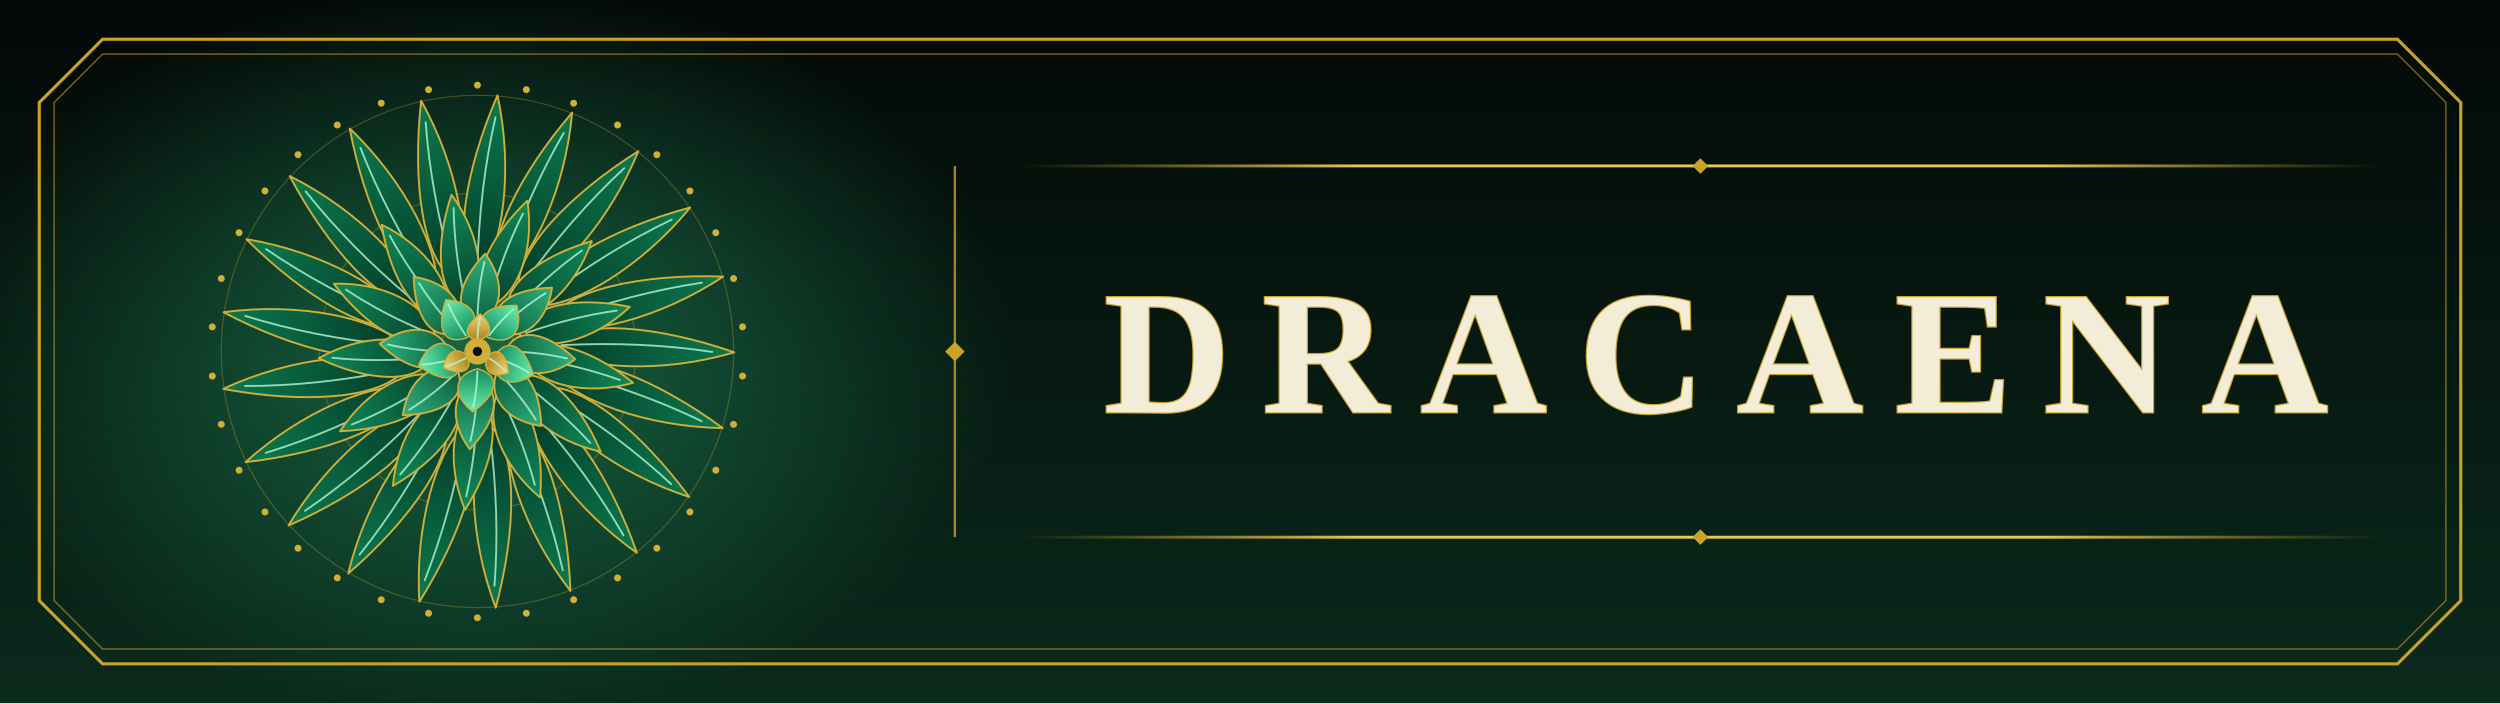
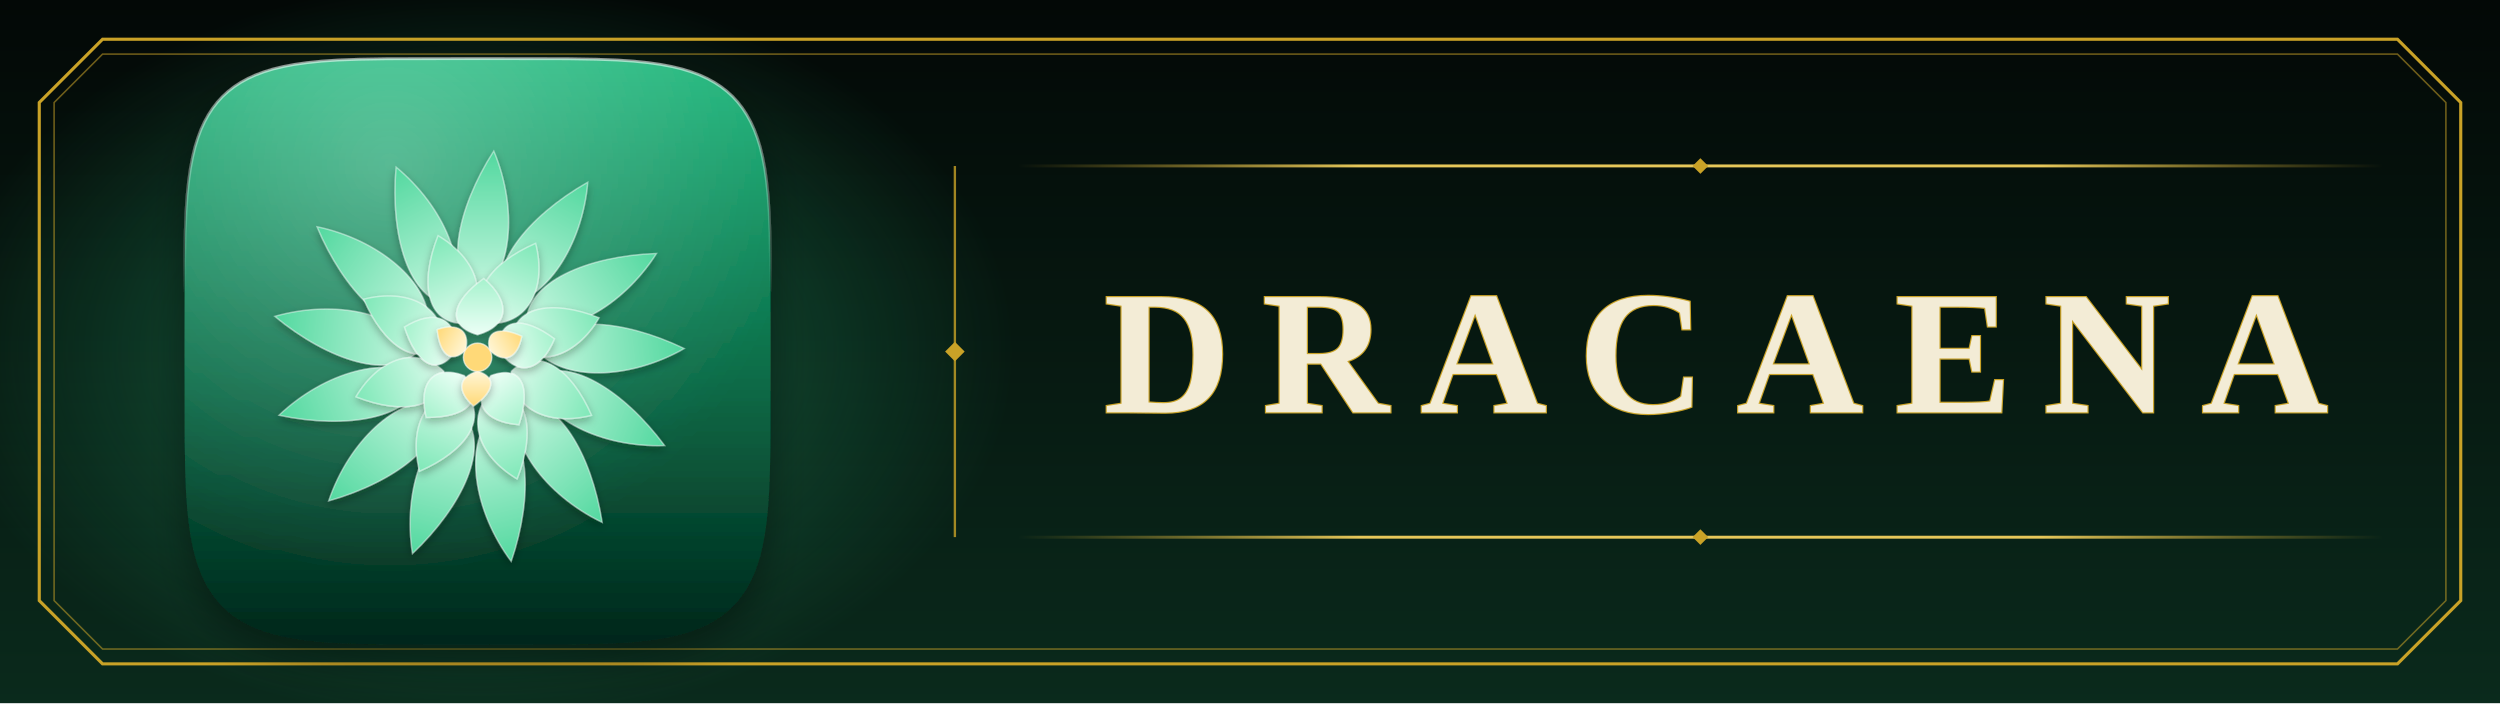
<svg xmlns="http://www.w3.org/2000/svg" viewBox="0 0 1280 360" width="1280" height="360" role="img" aria-labelledby="t d">
  <defs>
+     <linearGradient id="ibg" x1="0" y1="0" x2="0" y2="1">
+       <stop offset="0" stop-color="#1fb87c" />
+       <stop offset=".55" stop-color="#0a6b47" />
+       <stop offset="1" stop-color="#03261a" />
+     </linearGradient>
+     <radialGradient id="gloss" cx="35%" cy="18%" r="70%">
+       <stop offset="0" stop-color="#fff" stop-opacity=".28" />
+       <stop offset="1" stop-color="#fff" stop-opacity="0" />
+     </radialGradient>
+     <linearGradient id="edge" x1="0" y1="0" x2="0" y2="1">
+       <stop offset="0" stop-color="#fff" stop-opacity=".55" />
+       <stop offset=".4" stop-color="#fff" stop-opacity="0" />
+     </linearGradient>
+     <filter id="sh" x="-20%" y="-20%" width="140%" height="150%">
+       <feDropShadow dx="0" dy="22" stdDeviation="26" flood-color="#000" flood-opacity=".4" />
+     </filter>
+     <filter id="ps" x="-20%" y="-20%" width="140%" height="140%">
+       <feDropShadow dx="0" dy="5" stdDeviation="6" flood-color="#021a11" flood-opacity=".32" />
+     </filter>
    <linearGradient id="g0" x1="0" y1="1" x2="0" y2="0">
-       <stop offset="0" stop-color="#033a27" />
-       <stop offset="1" stop-color="#0b7a50" />
+       <stop offset="0" stop-color="#c9f7e1" />
+       <stop offset="1" stop-color="#52d89f" />
    </linearGradient>
-     <g id="k0">
-       <path d="M0 -50.4C-18.1 -70.5 -8.1 -125.7 13.8 -176.0C24.7 -125.7 18.1 -70.5 0 -50.4Z" fill="url(#g0)" stroke="#d4af37" stroke-width="1.3" stroke-linejoin="round" />
-       <path d="M0 -57.9Q1.4 -113.2 12.4 -160.9" stroke="#b6f5d4" stroke-width="1.3" stroke-linecap="round" fill="none" opacity=".8" />
-     </g>
+     <path id="k0" d="M0 -83.0C-48.1 -116.1 -30.1 -207.2 22.8 -290.0C57.4 -207.2 48.1 -116.1 0 -83.0Z" fill="url(#g0)" stroke="#fff" stroke-opacity=".45" stroke-width="2" />
    <linearGradient id="g1" x1="0" y1="1" x2="0" y2="0">
-       <stop offset="0" stop-color="#05402b" />
-       <stop offset="1" stop-color="#0f8a5a" />
+       <stop offset="0" stop-color="#dcfbec" />
+       <stop offset="1" stop-color="#7fe8b8" />
    </linearGradient>
-     <g id="k1">
-       <path d="M0 -31.1C-18.1 -43.6 -11.3 -77.7 8.5 -108.8C21.5 -77.7 18.1 -43.6 0 -31.1Z" fill="url(#g1)" stroke="#d4af37" stroke-width="1.3" stroke-linejoin="round" />
-       <path d="M0 -35.8Q0.9 -70.0 7.7 -99.5" stroke="#b6f5d4" stroke-width="1.3" stroke-linecap="round" fill="none" opacity=".8" />
-     </g>
+     <path id="k1" d="M0 -51.3C-48.3 -71.8 -35.5 -128.1 14.1 -179.2C52.4 -128.1 48.3 -71.8 0 -51.3Z" fill="url(#g1)" stroke="#fff" stroke-opacity=".45" stroke-width="2" />
    <linearGradient id="g2" x1="0" y1="1" x2="0" y2="0">
-       <stop offset="0" stop-color="#0a5c3d" />
-       <stop offset="1" stop-color="#2fb27d" />
+       <stop offset="0" stop-color="#ecfff6" />
+       <stop offset="1" stop-color="#a6f2cd" />
    </linearGradient>
-     <g id="k2">
-       <path d="M0 -19.2C-18.1 -26.9 -13.3 -48.0 5.3 -67.2C19.6 -48.0 18.1 -26.9 0 -19.2Z" fill="url(#g2)" stroke="#d4af37" stroke-width="1.3" stroke-linejoin="round" />
-       <path d="M0 -22.1Q0.5 -43.2 4.8 -61.5" stroke="#b6f5d4" stroke-width="1.3" stroke-linecap="round" fill="none" opacity=".8" />
-     </g>
+     <path id="k2" d="M0 -31.7C-45.2 -44.4 -35.9 -79.1 8.7 -110.8C46.3 -79.1 45.2 -44.4 0 -31.7Z" fill="url(#g2)" stroke="#fff" stroke-opacity=".45" stroke-width="2" />
    <linearGradient id="g3" x1="0" y1="1" x2="0" y2="0">
-       <stop offset="0" stop-color="#0f8a5a" />
-       <stop offset="1" stop-color="#6bf0b0" />
+       <stop offset="0" stop-color="#fff6d6" />
+       <stop offset="1" stop-color="#ffd978" />
    </linearGradient>
-     <g id="k3">
-       <path d="M0 -11.9C-17.0 -16.6 -13.5 -29.7 3.3 -41.5C17.4 -29.7 17.0 -16.6 0 -11.9Z" fill="url(#g3)" stroke="#d4af37" stroke-width="1" stroke-linejoin="round" />
-       <path d="M0 -13.7Q0.3 -26.7 2.9 -38.0" stroke="#b6f5d4" stroke-width="1.3" stroke-linecap="round" fill="none" opacity=".8" />
-     </g>
-     <linearGradient id="g4" x1="0" y1="1" x2="0" y2="0">
-       <stop offset="0" stop-color="#a8801a" />
-       <stop offset="1" stop-color="#f0d77a" />
-     </linearGradient>
-     <g id="k4">
-       <path d="M0 -7.3C-10.5 -10.3 -8.3 -18.3 2.0 -25.7C10.7 -18.3 10.5 -10.3 0 -7.3Z" fill="url(#g4)" stroke="#d4af37" stroke-width="1" stroke-linejoin="round" />
-       <path d="M0 -8.4Q0.2 -16.5 1.8 -23.5" stroke="#b6f5d4" stroke-width="1.3" stroke-linecap="round" fill="none" opacity=".8" />
-     </g>
+     <path id="k3" d="M0 -19.6C-28.0 -27.4 -22.2 -48.9 5.4 -68.5C28.6 -48.9 28.0 -27.4 0 -19.6Z" fill="url(#g3)" stroke="#fff" stroke-opacity=".45" stroke-width="2" />
    <linearGradient id="bg" x1="0" y1="0" x2="0" y2="1">
      <stop offset="0" stop-color="#030806" />
      <stop offset="1" stop-color="#0a2a1c" />
    </linearGradient>
    <radialGradient id="glow" cx="50%" cy="50%" r="50%">
      <stop offset="0" stop-color="#2fd08a" stop-opacity=".42" />
      <stop offset="1" stop-color="#2fd08a" stop-opacity="0" />
    </radialGradient>
    <linearGradient id="gold" x1="0" y1="0" x2="1" y2="0">
      <stop offset="0" stop-color="#c9a227" stop-opacity="0" />
      <stop offset=".25" stop-color="#e6c75a" />
      <stop offset=".75" stop-color="#e6c75a" />
      <stop offset="1" stop-color="#c9a227" stop-opacity="0" />
    </linearGradient>
  </defs>
  <rect width="1280" height="360" fill="url(#bg)" />
  <ellipse cx="244.5" cy="180.0" rx="274.5" ry="190" fill="url(#glow)" />
  <path d="M52.5 20.1H1227.5L1259.9 52.5V307.5L1227.5 339.9H52.5L20.1 307.5V52.5Z" fill="none" stroke="#c9a227" stroke-width="1.6" />
  <path d="M52.5 27.7H1227.5L1252.3 52.5V307.5L1227.5 332.3H52.5L27.7 307.5V52.5Z" fill="none" stroke="#c9a227" stroke-width=".8" opacity=".55" />
-   <g transform="translate(53.7 -10.8) scale(0.7451)">
-     <g transform="translate(256 256) scale(1.0)">
-       <g fill="none" stroke="#d4af37" stroke-width=".8" opacity=".3">
-         <circle r="176.0" />
-         <circle r="108.8" />
-         <circle r="67.2" />
-         <circle r="41.5" />
-         <circle r="25.7" />
+   <g transform="translate(58.1 -6.4) scale(0.3641)">
+     <g filter="url(#sh)">
+       <path d="M924.0 512.0 L923.8 638.6 L923.1 679.0 L922.0 708.2 L920.4 731.8 L918.3 751.9 L915.8 769.6 L912.8 785.3 L909.4 799.5 L905.4 812.4 L901.0 824.2 L896.0 835.1 L890.5 845.1 L884.5 854.3 L877.9 862.8 L870.7 870.7 L862.8 877.9 L854.3 884.5 L845.1 890.5 L835.1 896.0 L824.2 901.0 L812.4 905.4 L799.5 909.4 L785.3 912.8 L769.6 915.8 L751.9 918.3 L731.8 920.4 L708.2 922.0 L679.0 923.1 L638.6 923.8 L512.0 924.0 L385.4 923.8 L345.0 923.1 L315.8 922.0 L292.2 920.4 L272.1 918.3 L254.4 915.8 L238.7 912.8 L224.5 909.4 L211.6 905.4 L199.8 901.0 L188.9 896.0 L178.9 890.5 L169.7 884.5 L161.2 877.9 L153.3 870.7 L146.1 862.8 L139.5 854.3 L133.5 845.1 L128.0 835.1 L123.0 824.2 L118.6 812.4 L114.6 799.5 L111.2 785.3 L108.2 769.6 L105.7 751.9 L103.6 731.8 L102.0 708.2 L100.9 679.0 L100.2 638.6 L100.0 512.0 L100.2 385.4 L100.9 345.0 L102.0 315.8 L103.6 292.2 L105.7 272.1 L108.2 254.4 L111.2 238.7 L114.6 224.5 L118.6 211.6 L123.0 199.8 L128.0 188.9 L133.5 178.9 L139.5 169.7 L146.1 161.2 L153.3 153.3 L161.2 146.1 L169.7 139.5 L178.9 133.5 L188.9 128.0 L199.8 123.0 L211.6 118.6 L224.5 114.6 L238.7 111.2 L254.4 108.2 L272.1 105.7 L292.2 103.6 L315.8 102.0 L345.0 100.9 L385.4 100.2 L512.0 100.0 L638.6 100.2 L679.0 100.9 L708.2 102.0 L731.8 103.6 L751.9 105.7 L769.6 108.2 L785.3 111.2 L799.5 114.6 L812.4 118.6 L824.2 123.0 L835.1 128.0 L845.1 133.5 L854.3 139.5 L862.8 146.1 L870.7 153.3 L877.9 161.2 L884.5 169.7 L890.5 178.9 L896.0 188.9 L901.0 199.8 L905.4 211.6 L909.4 224.5 L912.8 238.7 L915.8 254.4 L918.3 272.1 L920.4 292.2 L922.0 315.8 L923.1 345.0 L923.8 385.4 L924.0 512.0 Z" fill="url(#ibg)" />
+       <path d="M924.0 512.0 L923.8 638.6 L923.1 679.0 L922.0 708.2 L920.4 731.8 L918.3 751.9 L915.8 769.6 L912.8 785.3 L909.4 799.5 L905.4 812.4 L901.0 824.2 L896.0 835.1 L890.5 845.1 L884.5 854.3 L877.9 862.8 L870.7 870.7 L862.8 877.9 L854.3 884.5 L845.1 890.5 L835.1 896.0 L824.2 901.0 L812.4 905.4 L799.5 909.4 L785.3 912.8 L769.6 915.8 L751.9 918.3 L731.8 920.4 L708.2 922.0 L679.0 923.1 L638.6 923.8 L512.0 924.0 L385.4 923.8 L345.0 923.1 L315.8 922.0 L292.2 920.4 L272.1 918.3 L254.4 915.8 L238.7 912.8 L224.5 909.4 L211.6 905.4 L199.8 901.0 L188.9 896.0 L178.9 890.5 L169.7 884.5 L161.2 877.9 L153.3 870.7 L146.1 862.8 L139.5 854.3 L133.5 845.1 L128.0 835.1 L123.0 824.2 L118.6 812.4 L114.6 799.5 L111.2 785.3 L108.2 769.6 L105.7 751.9 L103.6 731.8 L102.0 708.2 L100.9 679.0 L100.2 638.6 L100.0 512.0 L100.2 385.4 L100.9 345.0 L102.0 315.8 L103.6 292.2 L105.7 272.1 L108.2 254.4 L111.2 238.7 L114.6 224.5 L118.6 211.6 L123.0 199.8 L128.0 188.9 L133.5 178.9 L139.5 169.7 L146.1 161.2 L153.3 153.3 L161.2 146.1 L169.7 139.5 L178.9 133.5 L188.9 128.0 L199.8 123.0 L211.6 118.6 L224.5 114.6 L238.7 111.2 L254.4 108.2 L272.1 105.7 L292.2 103.6 L315.8 102.0 L345.0 100.9 L385.4 100.2 L512.0 100.0 L638.6 100.2 L679.0 100.9 L708.2 102.0 L731.8 103.6 L751.9 105.7 L769.6 108.2 L785.3 111.2 L799.5 114.6 L812.4 118.6 L824.2 123.0 L835.1 128.0 L845.1 133.5 L854.3 139.5 L862.8 146.1 L870.7 153.3 L877.9 161.2 L884.5 169.7 L890.5 178.9 L896.0 188.9 L901.0 199.8 L905.4 211.6 L909.4 224.5 L912.8 238.7 L915.8 254.4 L918.3 272.1 L920.4 292.2 L922.0 315.8 L923.1 345.0 L923.8 385.4 L924.0 512.0 Z" fill="url(#gloss)" />
+       <path d="M924.0 512.0 L923.8 638.6 L923.1 679.0 L922.0 708.2 L920.4 731.8 L918.3 751.9 L915.8 769.6 L912.8 785.3 L909.4 799.5 L905.4 812.4 L901.0 824.2 L896.0 835.1 L890.5 845.1 L884.5 854.3 L877.9 862.8 L870.7 870.7 L862.8 877.9 L854.3 884.5 L845.1 890.5 L835.1 896.0 L824.2 901.0 L812.4 905.4 L799.5 909.4 L785.3 912.8 L769.6 915.8 L751.9 918.3 L731.8 920.4 L708.2 922.0 L679.0 923.1 L638.6 923.8 L512.0 924.0 L385.4 923.8 L345.0 923.1 L315.8 922.0 L292.2 920.4 L272.1 918.3 L254.4 915.8 L238.7 912.8 L224.5 909.4 L211.6 905.4 L199.8 901.0 L188.9 896.0 L178.9 890.5 L169.7 884.5 L161.2 877.9 L153.3 870.7 L146.1 862.8 L139.5 854.3 L133.5 845.1 L128.0 835.1 L123.0 824.2 L118.6 812.4 L114.6 799.5 L111.2 785.3 L108.2 769.6 L105.7 751.9 L103.6 731.8 L102.0 708.2 L100.9 679.0 L100.2 638.6 L100.0 512.0 L100.2 385.4 L100.9 345.0 L102.0 315.8 L103.6 292.2 L105.7 272.1 L108.2 254.4 L111.2 238.7 L114.6 224.5 L118.6 211.6 L123.0 199.8 L128.0 188.9 L133.5 178.9 L139.5 169.7 L146.1 161.2 L153.3 153.3 L161.2 146.1 L169.7 139.5 L178.9 133.5 L188.9 128.0 L199.8 123.0 L211.6 118.6 L224.5 114.6 L238.7 111.2 L254.4 108.2 L272.1 105.7 L292.2 103.6 L315.8 102.0 L345.0 100.9 L385.4 100.2 L512.0 100.0 L638.6 100.2 L679.0 100.9 L708.2 102.0 L731.8 103.6 L751.9 105.7 L769.6 108.2 L785.3 111.2 L799.5 114.6 L812.4 118.6 L824.2 123.0 L835.1 128.0 L845.1 133.5 L854.3 139.5 L862.8 146.1 L870.7 153.3 L877.9 161.2 L884.5 169.7 L890.5 178.9 L896.0 188.9 L901.0 199.8 L905.4 211.6 L909.4 224.5 L912.8 238.7 L915.8 254.4 L918.3 272.1 L920.4 292.2 L922.0 315.8 L923.1 345.0 L923.8 385.4 L924.0 512.0 Z" fill="none" stroke="url(#edge)" stroke-width="4" />
+     </g>
+     <g transform="translate(512 520)">
+       <g filter="url(#ps)">
+         <use href="#k0" transform="rotate(0.00)" />
+         <use href="#k0" transform="rotate(27.69)" />
+         <use href="#k0" transform="rotate(55.38)" />
+         <use href="#k0" transform="rotate(83.08)" />
+         <use href="#k0" transform="rotate(110.77)" />
+         <use href="#k0" transform="rotate(138.46)" />
+         <use href="#k0" transform="rotate(166.15)" />
+         <use href="#k0" transform="rotate(193.85)" />
+         <use href="#k0" transform="rotate(221.54)" />
+         <use href="#k0" transform="rotate(249.23)" />
+         <use href="#k0" transform="rotate(276.92)" />
+         <use href="#k0" transform="rotate(304.62)" />
+         <use href="#k0" transform="rotate(332.31)" />
      </g>
-       <g fill="#d4af37">
-         <circle cx="0.0" cy="-183.0" r="2.4" />
-         <circle cx="33.6" cy="-179.9" r="2.4" />
-         <circle cx="66.1" cy="-170.6" r="2.4" />
-         <circle cx="96.3" cy="-155.6" r="2.4" />
-         <circle cx="123.3" cy="-135.2" r="2.4" />
-         <circle cx="146.0" cy="-110.3" r="2.4" />
-         <circle cx="163.8" cy="-81.6" r="2.4" />
-         <circle cx="176.0" cy="-50.1" r="2.4" />
-         <circle cx="182.2" cy="-16.9" r="2.4" />
-         <circle cx="182.2" cy="16.9" r="2.4" />
-         <circle cx="176.0" cy="50.1" r="2.4" />
-         <circle cx="163.8" cy="81.6" r="2.4" />
-         <circle cx="146.0" cy="110.3" r="2.4" />
-         <circle cx="123.3" cy="135.2" r="2.4" />
-         <circle cx="96.3" cy="155.6" r="2.4" />
-         <circle cx="66.1" cy="170.6" r="2.4" />
-         <circle cx="33.6" cy="179.9" r="2.4" />
-         <circle cx="0.0" cy="183.0" r="2.4" />
-         <circle cx="-33.6" cy="179.9" r="2.4" />
-         <circle cx="-66.1" cy="170.6" r="2.4" />
-         <circle cx="-96.3" cy="155.6" r="2.4" />
-         <circle cx="-123.3" cy="135.2" r="2.4" />
-         <circle cx="-146.0" cy="110.3" r="2.4" />
-         <circle cx="-163.8" cy="81.6" r="2.4" />
-         <circle cx="-176.0" cy="50.1" r="2.4" />
-         <circle cx="-182.2" cy="16.9" r="2.4" />
-         <circle cx="-182.2" cy="-16.9" r="2.4" />
-         <circle cx="-176.0" cy="-50.1" r="2.4" />
-         <circle cx="-163.8" cy="-81.6" r="2.4" />
-         <circle cx="-146.0" cy="-110.3" r="2.4" />
-         <circle cx="-123.3" cy="-135.2" r="2.4" />
-         <circle cx="-96.3" cy="-155.6" r="2.4" />
-         <circle cx="-66.1" cy="-170.6" r="2.4" />
-         <circle cx="-33.6" cy="-179.9" r="2.4" />
+       <g filter="url(#ps)">
+         <use href="#k1" transform="rotate(22.50)" />
+         <use href="#k1" transform="rotate(67.50)" />
+         <use href="#k1" transform="rotate(112.50)" />
+         <use href="#k1" transform="rotate(157.50)" />
+         <use href="#k1" transform="rotate(202.50)" />
+         <use href="#k1" transform="rotate(247.50)" />
+         <use href="#k1" transform="rotate(292.50)" />
+         <use href="#k1" transform="rotate(337.50)" />
      </g>
-       <use href="#k0" transform="rotate(0.00)" />
-       <use href="#k0" transform="rotate(17.14)" />
-       <use href="#k0" transform="rotate(34.29)" />
-       <use href="#k0" transform="rotate(51.43)" />
-       <use href="#k0" transform="rotate(68.57)" />
-       <use href="#k0" transform="rotate(85.71)" />
-       <use href="#k0" transform="rotate(102.86)" />
-       <use href="#k0" transform="rotate(120.00)" />
-       <use href="#k0" transform="rotate(137.14)" />
-       <use href="#k0" transform="rotate(154.29)" />
-       <use href="#k0" transform="rotate(171.43)" />
-       <use href="#k0" transform="rotate(188.57)" />
-       <use href="#k0" transform="rotate(205.71)" />
-       <use href="#k0" transform="rotate(222.86)" />
-       <use href="#k0" transform="rotate(240.00)" />
-       <use href="#k0" transform="rotate(257.14)" />
-       <use href="#k0" transform="rotate(274.29)" />
-       <use href="#k0" transform="rotate(291.43)" />
-       <use href="#k0" transform="rotate(308.57)" />
-       <use href="#k0" transform="rotate(325.71)" />
-       <use href="#k0" transform="rotate(342.86)" />
-       <use href="#k1" transform="rotate(13.85)" />
-       <use href="#k1" transform="rotate(41.54)" />
-       <use href="#k1" transform="rotate(69.23)" />
-       <use href="#k1" transform="rotate(96.92)" />
-       <use href="#k1" transform="rotate(124.62)" />
-       <use href="#k1" transform="rotate(152.31)" />
-       <use href="#k1" transform="rotate(180.00)" />
-       <use href="#k1" transform="rotate(207.69)" />
-       <use href="#k1" transform="rotate(235.38)" />
-       <use href="#k1" transform="rotate(263.08)" />
-       <use href="#k1" transform="rotate(290.77)" />
-       <use href="#k1" transform="rotate(318.46)" />
-       <use href="#k1" transform="rotate(346.15)" />
-       <use href="#k2" transform="rotate(0.00)" />
-       <use href="#k2" transform="rotate(45.00)" />
-       <use href="#k2" transform="rotate(90.00)" />
-       <use href="#k2" transform="rotate(135.00)" />
-       <use href="#k2" transform="rotate(180.00)" />
-       <use href="#k2" transform="rotate(225.00)" />
-       <use href="#k2" transform="rotate(270.00)" />
-       <use href="#k2" transform="rotate(315.00)" />
-       <use href="#k3" transform="rotate(36.00)" />
-       <use href="#k3" transform="rotate(108.00)" />
-       <use href="#k3" transform="rotate(180.00)" />
-       <use href="#k3" transform="rotate(252.00)" />
-       <use href="#k3" transform="rotate(324.00)" />
-       <use href="#k4" transform="rotate(0.00)" />
-       <use href="#k4" transform="rotate(120.00)" />
-       <use href="#k4" transform="rotate(240.00)" />
-       <circle r="9" fill="#d4af37" />
-       <circle r="3.2" fill="#04120c" />
+       <g filter="url(#ps)">
+         <use href="#k2" transform="rotate(0.00)" />
+         <use href="#k2" transform="rotate(72.00)" />
+         <use href="#k2" transform="rotate(144.00)" />
+         <use href="#k2" transform="rotate(216.00)" />
+         <use href="#k2" transform="rotate(288.00)" />
+       </g>
+       <g filter="url(#ps)">
+         <use href="#k3" transform="rotate(60.00)" />
+         <use href="#k3" transform="rotate(180.00)" />
+         <use href="#k3" transform="rotate(300.00)" />
+       </g>
+       <circle r="20" fill="#ffd978" />
+       <circle r="20" fill="none" stroke="#fff" stroke-opacity=".6" stroke-width="2" />
    </g>
  </g>
  <path d="M488.9 85.0V275.0" stroke="#c9a227" stroke-width="1.2" opacity=".8" />
  <path d="M483.9 180.0L488.9 175.0L493.9 180.0L488.9 185.0Z" fill="#c9a227" />
  <rect x="521.4" y="84.2" width="698.4" height="1.5" fill="url(#gold)" />
  <rect x="521.4" y="274.3" width="698.4" height="1.5" fill="url(#gold)" />
  <path d="M866.6 85.0L870.6 81.0L874.6 85.0L870.6 89.0Z" fill="#c9a227" />
  <path d="M866.6 275.0L870.6 271.0L874.6 275.0L870.6 279.0Z" fill="#c9a227" />
  <text x="878.6" y="211.1" text-anchor="middle" font-family="Georgia, 'Times New Roman', serif" font-size="90" font-weight="700" fill="#f3ecd6" stroke="#c9a227" stroke-width="1.2" paint-order="stroke" letter-spacing="16">DRACAENA</text>
</svg>
